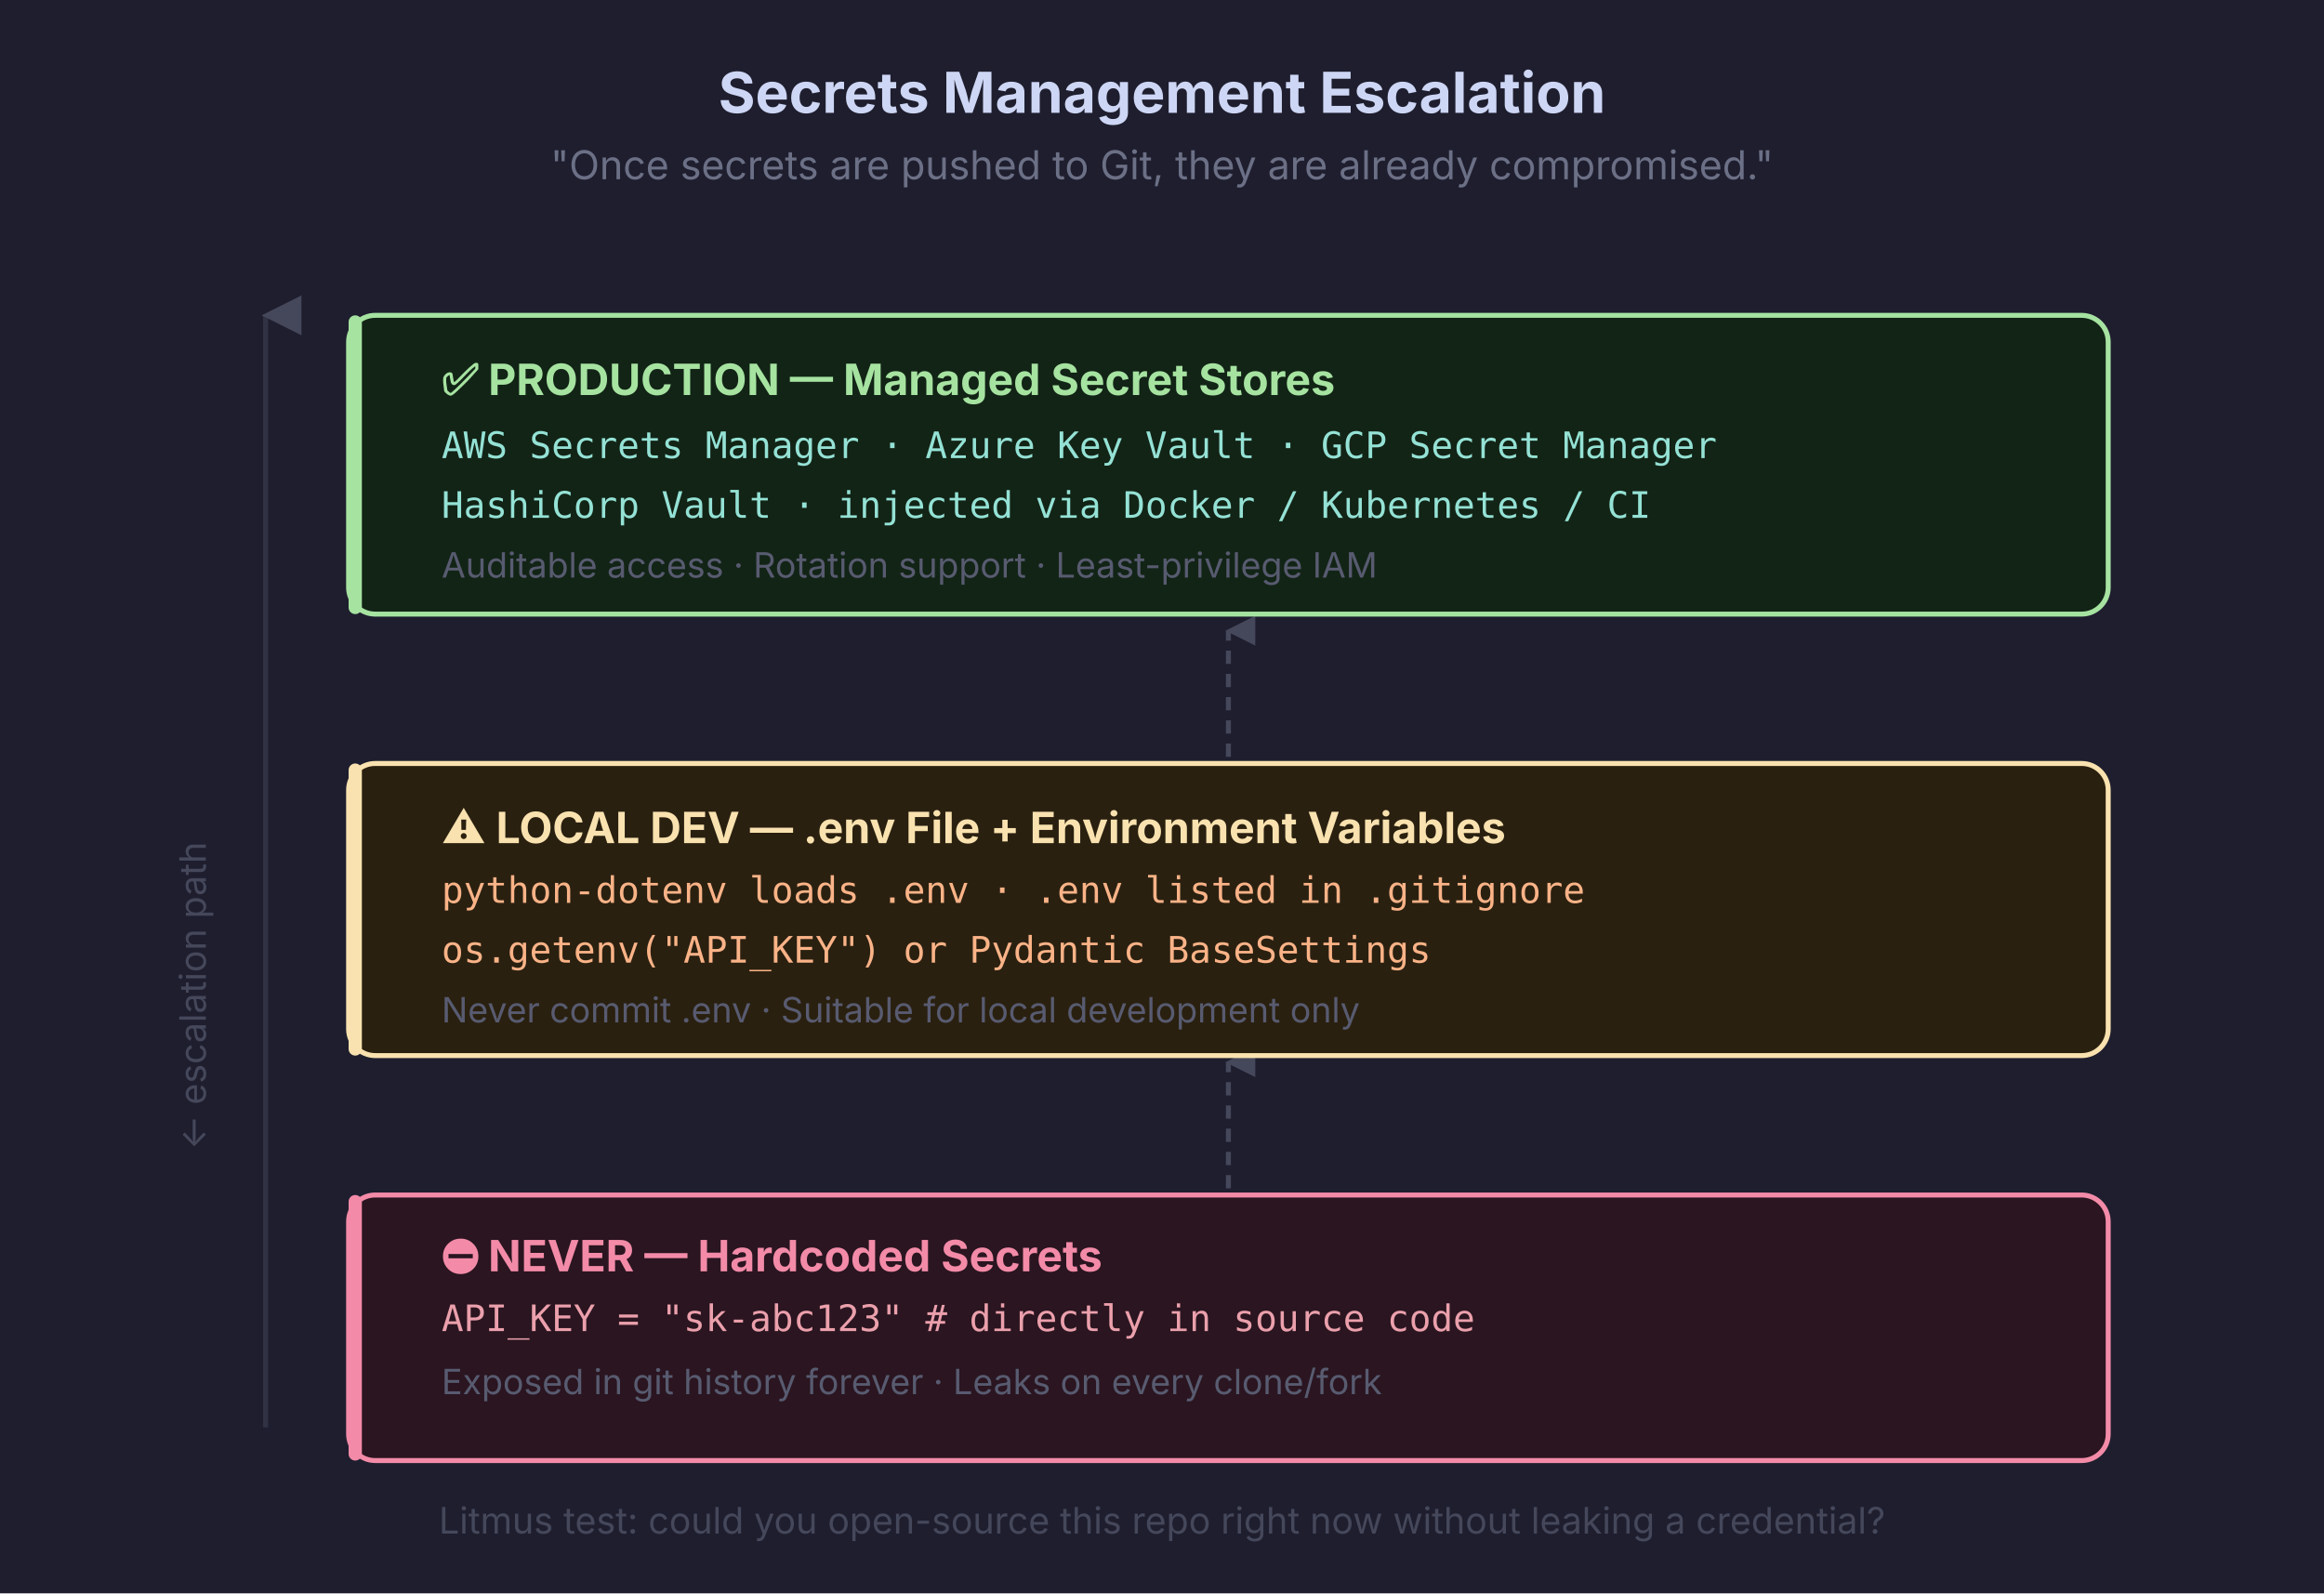
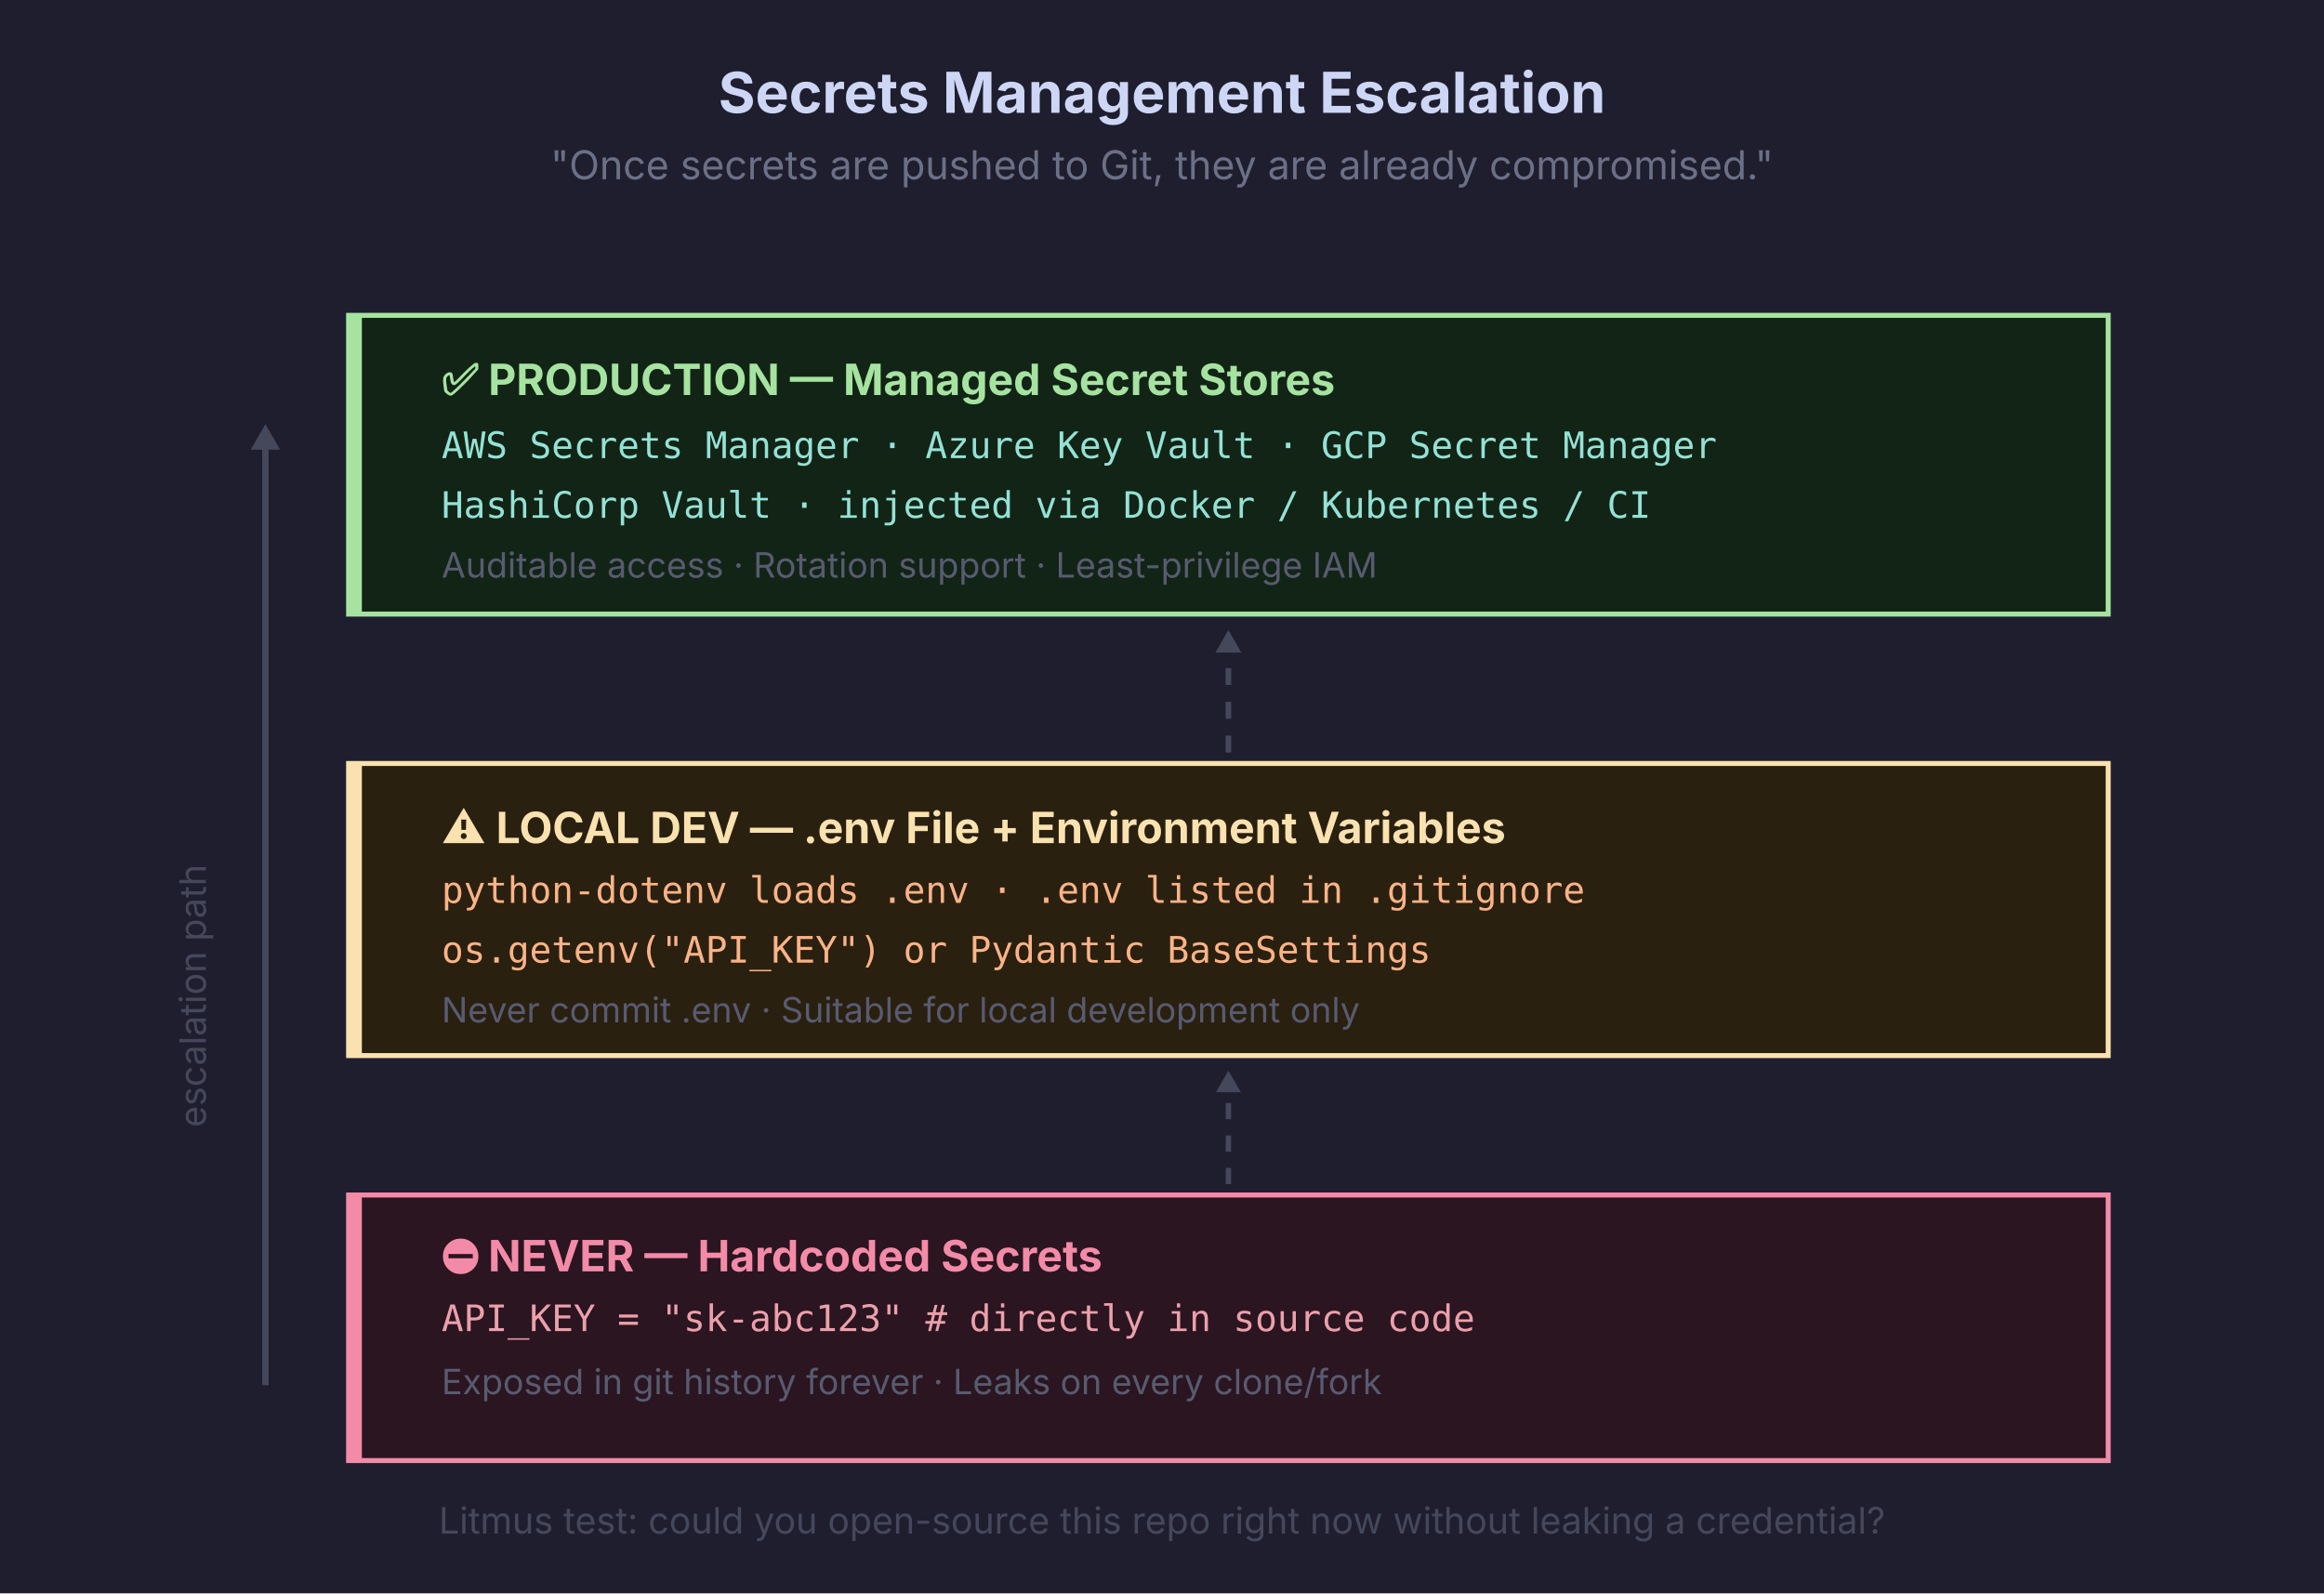
- <svg xmlns="http://www.w3.org/2000/svg" viewBox="0 0 700 480">
-   <rect width="700" height="480" fill="#1e1e2e" />
-   <text x="350" y="34" text-anchor="middle" fill="#cdd6f4" font-family="system-ui,-apple-system,sans-serif" font-size="17" font-weight="700">Secrets Management Escalation</text>
-   <text x="350" y="54" text-anchor="middle" fill="#6c7086" font-family="system-ui,-apple-system,sans-serif" font-size="12">"Once secrets are pushed to Git, they are already compromised."</text>
-   <defs>
+ <svg xmlns="http://www.w3.org/2000/svg" viewBox="0 0 700 480" version="1.1" id="svg15">
+   <rect width="700" height="480" fill="#1e1e2e" id="rect1" />
+   <text x="350" y="34" text-anchor="middle" fill="#cdd6f4" font-family="system-ui,-apple-system,sans-serif" font-size="17" font-weight="700" id="text1">Secrets Management Escalation</text>
+   <text x="350" y="54" text-anchor="middle" fill="#6c7086" font-family="system-ui,-apple-system,sans-serif" font-size="12" id="text2">"Once secrets are pushed to Git, they are already compromised."</text>
+   <defs id="defs2">
+     <marker style="overflow:visible" id="Triangle" refX="0" refY="0" orient="auto-start-reverse" markerWidth="0.75" markerHeight="0.75" viewBox="0 0 1 1" preserveAspectRatio="xMidYMid">
+       <path transform="scale(0.5)" style="fill:context-stroke;fill-rule:evenodd;stroke:context-stroke;stroke-width:1pt" d="M 5.77,0 -2.88,5 V -5 Z" id="path135" />
+     </marker>
    <marker id="arrowUp" viewBox="0 0 10 10" refX="5" refY="1" markerWidth="8" markerHeight="8" orient="auto">
-       <path d="M 0 10 L 5 0 L 10 10 Z" fill="#45475a" />
+       <path d="M 0 10 L 5 0 L 10 10 Z" fill="#45475a" id="path2" />
    </marker>
  </defs>
-   <line x1="80" y1="430" x2="80" y2="95" stroke="#313244" stroke-width="1.5" marker-end="url(#arrowUp)" />
-   <text x="62" y="300" fill="#45475a" font-family="system-ui,-apple-system,sans-serif" font-size="11" text-anchor="middle" transform="rotate(-90, 62, 300)">← escalation path</text>
-   <rect x="105" y="360" width="530" height="80" rx="8" fill="#2a1520" stroke="#f38ba8" stroke-width="1.5" />
-   <rect x="105" y="360" width="4" height="80" rx="2" fill="#f38ba8" />
-   <text x="133" y="383" fill="#f38ba8" font-family="system-ui,-apple-system,sans-serif" font-size="13" font-weight="700">⛔  NEVER — Hardcoded Secrets</text>
-   <text x="133" y="401" fill="#eba0ac" font-family="monospace" font-size="11">API_KEY = "sk-abc123"  #  directly in source code</text>
-   <text x="133" y="420" fill="#585b70" font-family="system-ui,-apple-system,sans-serif" font-size="10.5">Exposed in git history forever · Leaks on every clone/fork</text>
-   <defs>
+   <text x="62" y="300" fill="#45475a" font-family="system-ui, '-apple-system', sans-serif" font-size="11px" text-anchor="middle" transform="rotate(-90,62,300)" id="text3">escalation path</text>
+   <rect x="105" y="360" width="530" height="80" rx="0" fill="#2a1520" stroke="#f38ba8" stroke-width="1.5" id="rect3" />
+   <rect x="105" y="360" width="4" height="80" rx="0" fill="#f38ba8" id="rect4" />
+   <text x="133" y="383" fill="#f38ba8" font-family="system-ui,-apple-system,sans-serif" font-size="13" font-weight="700" id="text4">⛔  NEVER — Hardcoded Secrets</text>
+   <text x="133" y="401" fill="#eba0ac" font-family="monospace" font-size="11" id="text5">API_KEY = "sk-abc123"  #  directly in source code</text>
+   <text x="133" y="420" fill="#585b70" font-family="system-ui,-apple-system,sans-serif" font-size="10.5" id="text6">Exposed in git history forever · Leaks on every clone/fork</text>
+   <defs id="defs6">
    <marker id="arrUp2" viewBox="0 0 10 10" refX="5" refY="1" markerWidth="6" markerHeight="6" orient="auto">
-       <path d="M 0 10 L 5 0 L 10 10 Z" fill="#45475a" />
+       <path d="M 0 10 L 5 0 L 10 10 Z" fill="#45475a" id="path6" />
    </marker>
  </defs>
-   <line x1="370" y1="358" x2="370" y2="320" stroke="#45475a" stroke-width="1.5" stroke-dasharray="4,3" marker-end="url(#arrUp2)" />
-   <rect x="105" y="230" width="530" height="88" rx="8" fill="#2a2010" stroke="#f9e2af" stroke-width="1.5" />
-   <rect x="105" y="230" width="4" height="88" rx="2" fill="#f9e2af" />
-   <text x="133" y="254" fill="#f9e2af" font-family="system-ui,-apple-system,sans-serif" font-size="13" font-weight="700">⚠  LOCAL DEV — .env File + Environment Variables</text>
-   <text x="133" y="272" fill="#fab387" font-family="monospace" font-size="11">python-dotenv loads .env  ·  .env listed in .gitignore</text>
-   <text x="133" y="290" fill="#fab387" font-family="monospace" font-size="11">os.getenv("API_KEY")  or  Pydantic BaseSettings</text>
-   <text x="133" y="308" fill="#585b70" font-family="system-ui,-apple-system,sans-serif" font-size="10.5">Never commit .env  ·  Suitable for local development only</text>
-   <line x1="370" y1="228" x2="370" y2="190" stroke="#45475a" stroke-width="1.5" stroke-dasharray="4,3" marker-end="url(#arrUp2)" />
-   <rect x="105" y="95" width="530" height="90" rx="8" fill="#122416" stroke="#a6e3a1" stroke-width="1.5" />
-   <rect x="105" y="95" width="4" height="90" rx="2" fill="#a6e3a1" />
-   <text x="133" y="119" fill="#a6e3a1" font-family="system-ui,-apple-system,sans-serif" font-size="13" font-weight="700">✅  PRODUCTION — Managed Secret Stores</text>
-   <text x="133" y="138" fill="#94e2d5" font-family="monospace" font-size="11">AWS Secrets Manager  ·  Azure Key Vault  ·  GCP Secret Manager</text>
-   <text x="133" y="156" fill="#94e2d5" font-family="monospace" font-size="11">HashiCorp Vault  ·  injected via Docker / Kubernetes / CI</text>
-   <text x="133" y="174" fill="#585b70" font-family="system-ui,-apple-system,sans-serif" font-size="10.5">Auditable access  ·  Rotation support  ·  Least-privilege IAM</text>
-   <text x="350" y="462" text-anchor="middle" fill="#45475a" font-family="system-ui,-apple-system,sans-serif" font-size="11">Litmus test: could you open-source this repo right now without leaking a credential?</text>
+   <rect x="105" y="230" width="530" height="88" rx="0" fill="#2a2010" stroke="#f9e2af" stroke-width="1.5" id="rect6" />
+   <rect x="105" y="230" width="4" height="88" rx="0" fill="#f9e2af" id="rect7" />
+   <text x="133" y="254" fill="#f9e2af" font-family="system-ui,-apple-system,sans-serif" font-size="13" font-weight="700" id="text7">⚠  LOCAL DEV — .env File + Environment Variables</text>
+   <text x="133" y="272" fill="#fab387" font-family="monospace" font-size="11" id="text8">python-dotenv loads .env  ·  .env listed in .gitignore</text>
+   <text x="133" y="290" fill="#fab387" font-family="monospace" font-size="11" id="text9">os.getenv("API_KEY")  or  Pydantic BaseSettings</text>
+   <text x="133" y="308" fill="#585b70" font-family="system-ui,-apple-system,sans-serif" font-size="10.5" id="text10">Never commit .env  ·  Suitable for local development only</text>
+   <rect x="105" y="95" width="530" height="90" rx="0" fill="#122416" stroke="#a6e3a1" stroke-width="1.5" id="rect10" />
+   <rect x="105" y="95" width="4" height="90" rx="0" fill="#a6e3a1" id="rect11" />
+   <text x="133" y="119" fill="#a6e3a1" font-family="system-ui,-apple-system,sans-serif" font-size="13" font-weight="700" id="text11">✅  PRODUCTION — Managed Secret Stores</text>
+   <text x="133" y="138" fill="#94e2d5" font-family="monospace" font-size="11" id="text12">AWS Secrets Manager  ·  Azure Key Vault  ·  GCP Secret Manager</text>
+   <text x="133" y="156" fill="#94e2d5" font-family="monospace" font-size="11" id="text13">HashiCorp Vault  ·  injected via Docker / Kubernetes / CI</text>
+   <text x="133" y="174" fill="#585b70" font-family="system-ui,-apple-system,sans-serif" font-size="10.5" id="text14">Auditable access  ·  Rotation support  ·  Least-privilege IAM</text>
+   <text x="350" y="462" text-anchor="middle" fill="#45475a" font-family="system-ui,-apple-system,sans-serif" font-size="11" id="text15">Litmus test: could you open-source this repo right now without leaking a credential?</text>
+   <path style="fill:none;fill-opacity:1;stroke:#45475a;stroke-width:1.696;stroke-linejoin:round;stroke-dasharray:5.088, 5.088;stroke-dashoffset:0;stroke-opacity:1;marker-end:url(#Triangle)" d="M 370,226.701 V 194.339" id="path15" />
+   <path style="fill:none;fill-opacity:1;stroke:#45475a;stroke-width:1.628;stroke-linejoin:round;stroke-dasharray:4.885, 4.885;stroke-dashoffset:0;stroke-opacity:1;marker-end:url(#Triangle)" d="M 370,356.714 V 326.88" id="path16" />
+   <path style="fill:none;fill-opacity:1;stroke:#45475a;stroke-width:1.926;stroke-linejoin:round;stroke-dasharray:none;stroke-dashoffset:0;stroke-opacity:1;marker-end:url(#Triangle)" d="M 79.94,417.293 V 132.911" id="path17" />
</svg>
